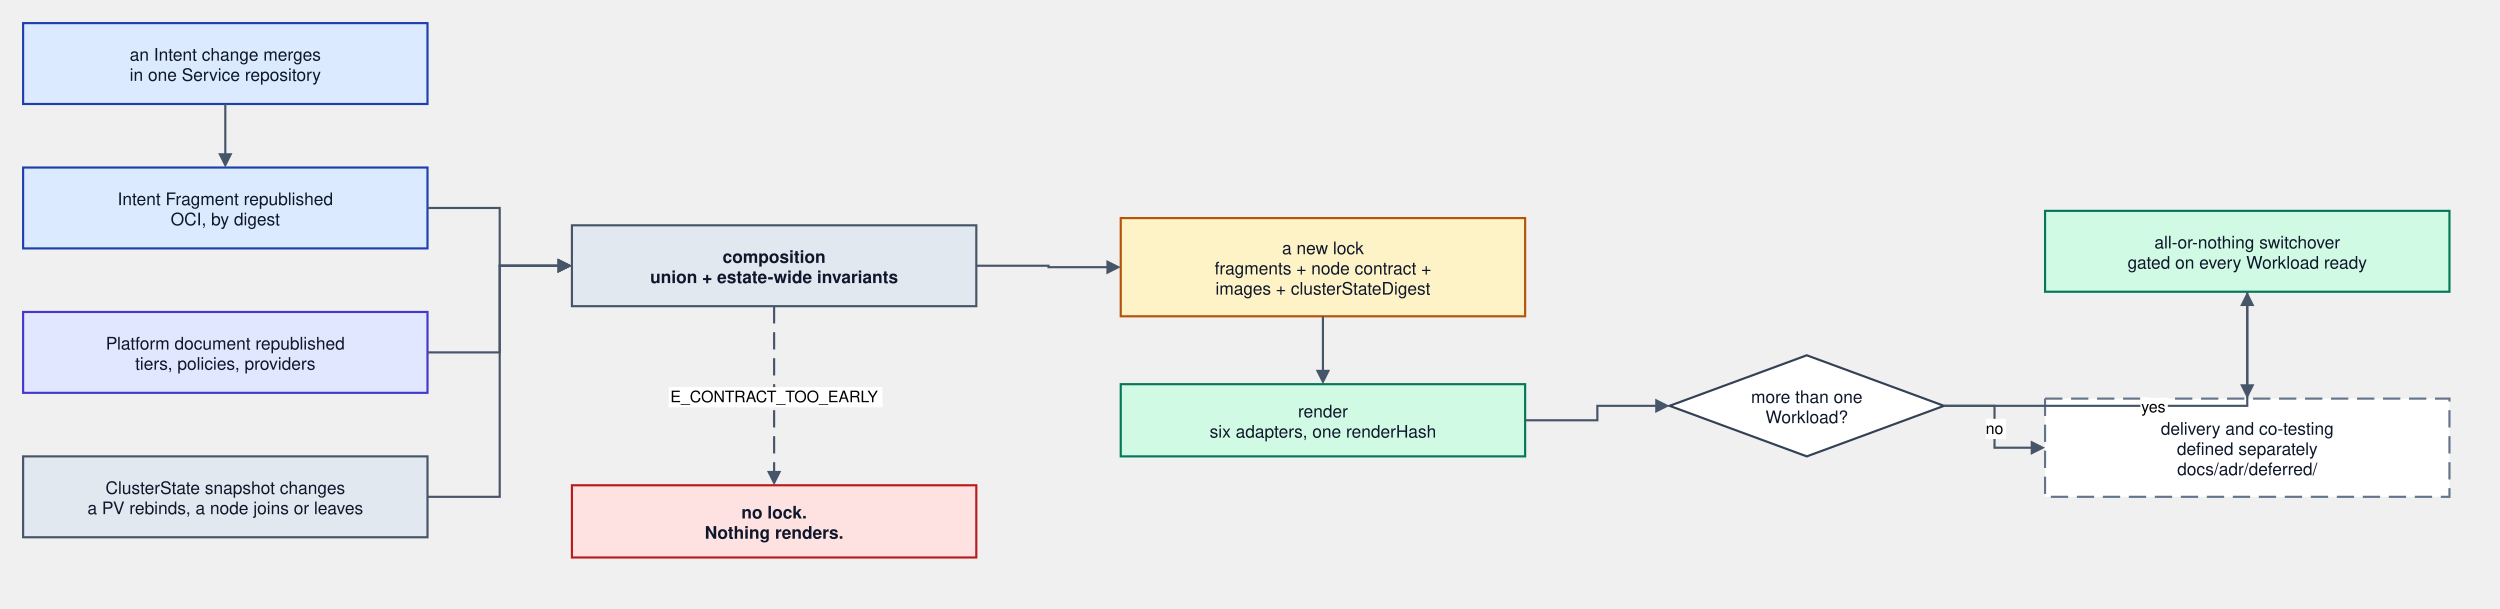
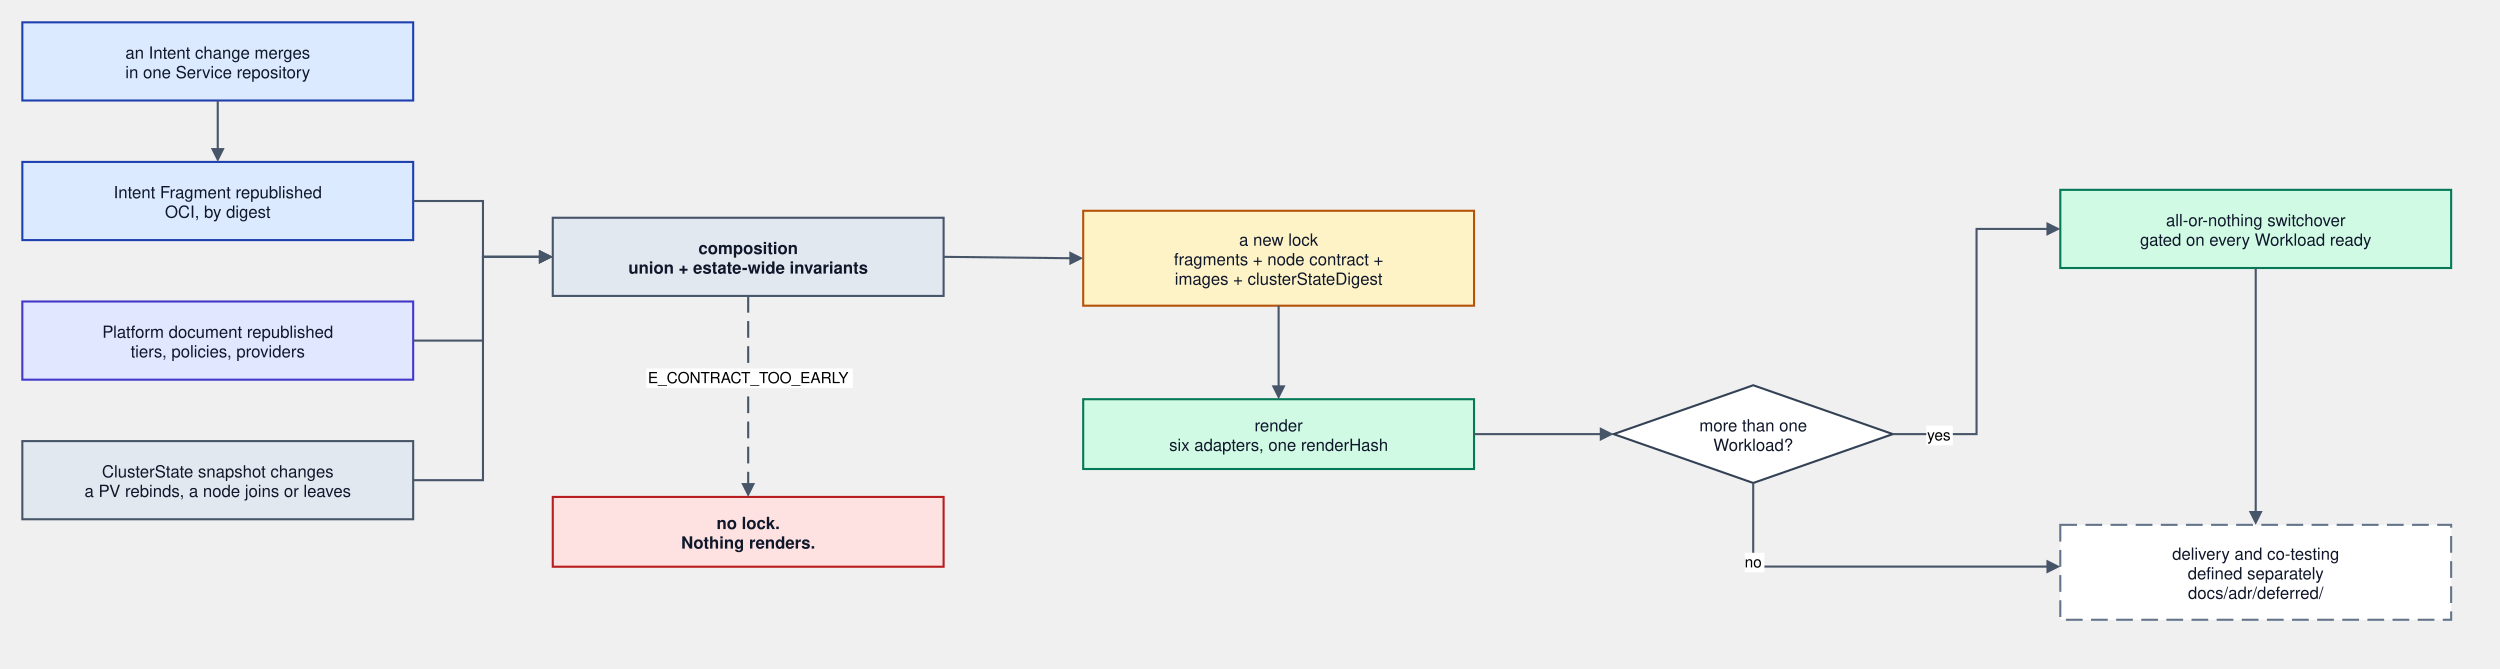
- <svg xmlns="http://www.w3.org/2000/svg" style="background: transparent; background-color: transparent; color-scheme: light dark;" version="1.1" width="1731px" height="421px" viewBox="0 0 1731 421" content="&lt;mxfile host=&quot;Electron&quot; agent=&quot;Mozilla/5.0 (Macintosh; Intel Mac OS X 10_15_7) AppleWebKit/537.36 (KHTML, like Gecko) draw.io/29.0.3 Chrome/140.0.734.249 Electron/38.7.0 Safari/537.36&quot; version=&quot;29.0.3&quot;&gt;&#10;  &lt;diagram name=&quot;The change, end to end&quot; id=&quot;0&quot;&gt;&#10;    &lt;mxGraphModel dx=&quot;-904&quot; dy=&quot;-164&quot; grid=&quot;0&quot; gridSize=&quot;10&quot; guides=&quot;1&quot; tooltips=&quot;1&quot; connect=&quot;1&quot; arrows=&quot;1&quot; fold=&quot;0&quot; page=&quot;0&quot; pageScale=&quot;1&quot; pageWidth=&quot;1600&quot; pageHeight=&quot;1200&quot; math=&quot;0&quot; shadow=&quot;0&quot; adaptiveColors=&quot;auto&quot;&gt;&#10;      &lt;root&gt;&#10;        &lt;mxCell id=&quot;0&quot; /&gt;&#10;        &lt;mxCell id=&quot;1&quot; parent=&quot;0&quot; /&gt;&#10;        &lt;mxCell id=&quot;n1&quot; value=&quot;an Intent change merges&amp;#xa;in one Service repository&quot; style=&quot;rounded=0;whiteSpace=nowrap;html=0;align=center;verticalAlign=middle;fillColor=#dbeafe;strokeColor=#1e40af;strokeWidth=1.5;fontFamily=Helvetica;fontSize=12;fontColor=#0f172a;&quot; parent=&quot;1&quot; vertex=&quot;1&quot;&gt;&#10;          &lt;mxGeometry x=&quot;40&quot; y=&quot;60&quot; width=&quot;280&quot; height=&quot;56&quot; as=&quot;geometry&quot; /&gt;&#10;        &lt;/mxCell&gt;&#10;        &lt;mxCell id=&quot;n2&quot; value=&quot;Intent Fragment republished&amp;#xa;OCI, by digest&quot; style=&quot;rounded=0;whiteSpace=nowrap;html=0;align=center;verticalAlign=middle;fillColor=#dbeafe;strokeColor=#1e40af;strokeWidth=1.5;fontFamily=Helvetica;fontSize=12;fontColor=#0f172a;&quot; parent=&quot;1&quot; vertex=&quot;1&quot;&gt;&#10;          &lt;mxGeometry x=&quot;40&quot; y=&quot;160&quot; width=&quot;280&quot; height=&quot;56&quot; as=&quot;geometry&quot; /&gt;&#10;        &lt;/mxCell&gt;&#10;        &lt;mxCell id=&quot;n3&quot; value=&quot;Platform document republished&amp;#xa;tiers, policies, providers&quot; style=&quot;rounded=0;whiteSpace=nowrap;html=0;align=center;verticalAlign=middle;fillColor=#e0e7ff;strokeColor=#4338ca;strokeWidth=1.5;fontFamily=Helvetica;fontSize=12;fontColor=#0f172a;&quot; parent=&quot;1&quot; vertex=&quot;1&quot;&gt;&#10;          &lt;mxGeometry x=&quot;40&quot; y=&quot;260&quot; width=&quot;280&quot; height=&quot;56&quot; as=&quot;geometry&quot; /&gt;&#10;        &lt;/mxCell&gt;&#10;        &lt;mxCell id=&quot;n4&quot; value=&quot;ClusterState snapshot changes&amp;#xa;a PV rebinds, a node joins or leaves&quot; style=&quot;rounded=0;whiteSpace=nowrap;html=0;align=center;verticalAlign=middle;fillColor=#e2e8f0;strokeColor=#475569;strokeWidth=1.5;fontFamily=Helvetica;fontSize=12;fontColor=#0f172a;&quot; parent=&quot;1&quot; vertex=&quot;1&quot;&gt;&#10;          &lt;mxGeometry x=&quot;40&quot; y=&quot;360&quot; width=&quot;280&quot; height=&quot;56&quot; as=&quot;geometry&quot; /&gt;&#10;        &lt;/mxCell&gt;&#10;        &lt;mxCell id=&quot;n5&quot; value=&quot;composition&amp;#xa;union + estate-wide invariants&quot; style=&quot;rounded=0;whiteSpace=nowrap;html=0;align=center;verticalAlign=middle;fillColor=#e2e8f0;strokeColor=#475569;strokeWidth=1.5;fontFamily=Helvetica;fontSize=12;fontColor=#0f172a;fontStyle=1;&quot; parent=&quot;1&quot; vertex=&quot;1&quot;&gt;&#10;          &lt;mxGeometry x=&quot;420&quot; y=&quot;200&quot; width=&quot;280&quot; height=&quot;56&quot; as=&quot;geometry&quot; /&gt;&#10;        &lt;/mxCell&gt;&#10;        &lt;mxCell id=&quot;n6&quot; value=&quot;no lock.&amp;#xa;Nothing renders.&quot; style=&quot;rounded=0;whiteSpace=nowrap;html=0;align=center;verticalAlign=middle;fillColor=#fee2e2;strokeColor=#b91c1c;strokeWidth=1.5;fontFamily=Helvetica;fontSize=12;fontColor=#0f172a;fontStyle=1;&quot; parent=&quot;1&quot; vertex=&quot;1&quot;&gt;&#10;          &lt;mxGeometry x=&quot;420&quot; y=&quot;380&quot; width=&quot;280&quot; height=&quot;50&quot; as=&quot;geometry&quot; /&gt;&#10;        &lt;/mxCell&gt;&#10;        &lt;mxCell id=&quot;n7&quot; value=&quot;a new lock&amp;#xa;fragments + node contract +&amp;#xa;images + clusterStateDigest&quot; style=&quot;rounded=0;whiteSpace=nowrap;html=0;align=center;verticalAlign=middle;fillColor=#fef3c7;strokeColor=#b45309;strokeWidth=1.5;fontFamily=Helvetica;fontSize=12;fontColor=#0f172a;&quot; parent=&quot;1&quot; vertex=&quot;1&quot;&gt;&#10;          &lt;mxGeometry x=&quot;800&quot; y=&quot;195&quot; width=&quot;280&quot; height=&quot;68&quot; as=&quot;geometry&quot; /&gt;&#10;        &lt;/mxCell&gt;&#10;        &lt;mxCell id=&quot;n8&quot; value=&quot;render&amp;#xa;six adapters, one renderHash&quot; style=&quot;rounded=0;whiteSpace=nowrap;html=0;align=center;verticalAlign=middle;fillColor=#d1fae5;strokeColor=#047857;strokeWidth=1.5;fontFamily=Helvetica;fontSize=12;fontColor=#0f172a;&quot; parent=&quot;1&quot; vertex=&quot;1&quot;&gt;&#10;          &lt;mxGeometry x=&quot;800&quot; y=&quot;310&quot; width=&quot;280&quot; height=&quot;50&quot; as=&quot;geometry&quot; /&gt;&#10;        &lt;/mxCell&gt;&#10;        &lt;mxCell id=&quot;n9&quot; value=&quot;more than one&amp;#xa;Workload?&quot; style=&quot;rhombus;rounded=0;whiteSpace=nowrap;html=0;align=center;verticalAlign=middle;fillColor=#ffffff;strokeColor=#334155;strokeWidth=1.5;fontFamily=Helvetica;fontSize=12;fontColor=#0f172a;&quot; parent=&quot;1&quot; vertex=&quot;1&quot;&gt;&#10;          &lt;mxGeometry x=&quot;1180&quot; y=&quot;290&quot; width=&quot;190&quot; height=&quot;70&quot; as=&quot;geometry&quot; /&gt;&#10;        &lt;/mxCell&gt;&#10;        &lt;mxCell id=&quot;n10&quot; value=&quot;all-or-nothing switchover&amp;#xa;gated on every Workload ready&quot; style=&quot;rounded=0;whiteSpace=nowrap;html=0;align=center;verticalAlign=middle;fillColor=#d1fae5;strokeColor=#047857;strokeWidth=1.5;fontFamily=Helvetica;fontSize=12;fontColor=#0f172a;&quot; parent=&quot;1&quot; vertex=&quot;1&quot;&gt;&#10;          &lt;mxGeometry x=&quot;1440&quot; y=&quot;190&quot; width=&quot;280&quot; height=&quot;56&quot; as=&quot;geometry&quot; /&gt;&#10;        &lt;/mxCell&gt;&#10;        &lt;mxCell id=&quot;n11&quot; value=&quot;delivery and co-testing&amp;#xa;defined separately&amp;#xa;docs/adr/deferred/&quot; style=&quot;rounded=0;whiteSpace=nowrap;html=0;align=center;verticalAlign=middle;fillColor=#ffffff;strokeColor=#64748b;strokeWidth=1.5;fontFamily=Helvetica;fontSize=12;fontColor=#0f172a;dashed=1;dashPattern=8 4;&quot; parent=&quot;1&quot; vertex=&quot;1&quot;&gt;&#10;          &lt;mxGeometry x=&quot;1440&quot; y=&quot;320&quot; width=&quot;280&quot; height=&quot;68&quot; as=&quot;geometry&quot; /&gt;&#10;        &lt;/mxCell&gt;&#10;        &lt;mxCell id=&quot;e12&quot; value=&quot;&quot; style=&quot;edgeStyle=orthogonalEdgeStyle;rounded=0;html=0;jettySize=auto;orthogonalLoop=1;endArrow=block;endFill=1;strokeColor=#475569;strokeWidth=1.5;fontSize=11;fontFamily=Helvetica;labelBackgroundColor=#ffffff;&quot; parent=&quot;1&quot; source=&quot;n1&quot; target=&quot;n2&quot; edge=&quot;1&quot;&gt;&#10;          &lt;mxGeometry relative=&quot;1&quot; as=&quot;geometry&quot; /&gt;&#10;        &lt;/mxCell&gt;&#10;        &lt;mxCell id=&quot;e13&quot; value=&quot;&quot; style=&quot;edgeStyle=orthogonalEdgeStyle;rounded=0;html=0;jettySize=auto;orthogonalLoop=1;endArrow=block;endFill=1;strokeColor=#475569;strokeWidth=1.5;fontSize=11;fontFamily=Helvetica;labelBackgroundColor=#ffffff;entryX=0;entryY=0.5;entryDx=0;entryDy=0;&quot; parent=&quot;1&quot; source=&quot;n2&quot; target=&quot;n5&quot; edge=&quot;1&quot;&gt;&#10;          &lt;mxGeometry relative=&quot;1&quot; as=&quot;geometry&quot; /&gt;&#10;        &lt;/mxCell&gt;&#10;        &lt;mxCell id=&quot;e14&quot; value=&quot;&quot; style=&quot;edgeStyle=orthogonalEdgeStyle;rounded=0;html=0;jettySize=auto;orthogonalLoop=1;endArrow=block;endFill=1;strokeColor=#475569;strokeWidth=1.5;fontSize=11;fontFamily=Helvetica;labelBackgroundColor=#ffffff;entryX=0;entryY=0.5;entryDx=0;entryDy=0;&quot; parent=&quot;1&quot; source=&quot;n3&quot; target=&quot;n5&quot; edge=&quot;1&quot;&gt;&#10;          &lt;mxGeometry relative=&quot;1&quot; as=&quot;geometry&quot; /&gt;&#10;        &lt;/mxCell&gt;&#10;        &lt;mxCell id=&quot;e15&quot; value=&quot;&quot; style=&quot;edgeStyle=orthogonalEdgeStyle;rounded=0;html=0;jettySize=auto;orthogonalLoop=1;endArrow=block;endFill=1;strokeColor=#475569;strokeWidth=1.5;fontSize=11;fontFamily=Helvetica;labelBackgroundColor=#ffffff;entryX=0;entryY=0.5;entryDx=0;entryDy=0;&quot; parent=&quot;1&quot; source=&quot;n4&quot; target=&quot;n5&quot; edge=&quot;1&quot;&gt;&#10;          &lt;mxGeometry relative=&quot;1&quot; as=&quot;geometry&quot; /&gt;&#10;        &lt;/mxCell&gt;&#10;        &lt;mxCell id=&quot;e16&quot; value=&quot;&quot; style=&quot;edgeStyle=orthogonalEdgeStyle;rounded=0;html=0;jettySize=auto;orthogonalLoop=1;endArrow=block;endFill=1;strokeColor=#475569;strokeWidth=1.5;fontSize=11;fontFamily=Helvetica;labelBackgroundColor=#ffffff;&quot; parent=&quot;1&quot; source=&quot;n5&quot; target=&quot;n7&quot; edge=&quot;1&quot;&gt;&#10;          &lt;mxGeometry relative=&quot;1&quot; as=&quot;geometry&quot; /&gt;&#10;        &lt;/mxCell&gt;&#10;        &lt;mxCell id=&quot;e17&quot; value=&quot;&quot; style=&quot;edgeStyle=orthogonalEdgeStyle;rounded=0;html=0;jettySize=auto;orthogonalLoop=1;endArrow=block;endFill=1;strokeColor=#475569;strokeWidth=1.5;fontSize=11;fontFamily=Helvetica;labelBackgroundColor=#ffffff;&quot; parent=&quot;1&quot; source=&quot;n7&quot; target=&quot;n8&quot; edge=&quot;1&quot;&gt;&#10;          &lt;mxGeometry relative=&quot;1&quot; as=&quot;geometry&quot; /&gt;&#10;        &lt;/mxCell&gt;&#10;        &lt;mxCell id=&quot;e18&quot; value=&quot;&quot; style=&quot;edgeStyle=orthogonalEdgeStyle;rounded=0;html=0;jettySize=auto;orthogonalLoop=1;endArrow=block;endFill=1;strokeColor=#475569;strokeWidth=1.5;fontSize=11;fontFamily=Helvetica;labelBackgroundColor=#ffffff;&quot; parent=&quot;1&quot; source=&quot;n8&quot; target=&quot;n9&quot; edge=&quot;1&quot;&gt;&#10;          &lt;mxGeometry relative=&quot;1&quot; as=&quot;geometry&quot; /&gt;&#10;        &lt;/mxCell&gt;&#10;        &lt;mxCell id=&quot;e19&quot; value=&quot;yes&quot; style=&quot;edgeStyle=orthogonalEdgeStyle;rounded=0;html=0;jettySize=auto;orthogonalLoop=1;endArrow=block;endFill=1;strokeColor=#475569;strokeWidth=1.5;fontSize=11;fontFamily=Helvetica;labelBackgroundColor=#ffffff;&quot; parent=&quot;1&quot; source=&quot;n9&quot; target=&quot;n10&quot; edge=&quot;1&quot;&gt;&#10;          &lt;mxGeometry relative=&quot;1&quot; as=&quot;geometry&quot; /&gt;&#10;        &lt;/mxCell&gt;&#10;        &lt;mxCell id=&quot;e20&quot; value=&quot;no&quot; style=&quot;edgeStyle=orthogonalEdgeStyle;rounded=0;html=0;jettySize=auto;orthogonalLoop=1;endArrow=block;endFill=1;strokeColor=#475569;strokeWidth=1.5;fontSize=11;fontFamily=Helvetica;labelBackgroundColor=#ffffff;&quot; parent=&quot;1&quot; source=&quot;n9&quot; target=&quot;n11&quot; edge=&quot;1&quot;&gt;&#10;          &lt;mxGeometry relative=&quot;1&quot; as=&quot;geometry&quot; /&gt;&#10;        &lt;/mxCell&gt;&#10;        &lt;mxCell id=&quot;e21&quot; value=&quot;&quot; style=&quot;edgeStyle=orthogonalEdgeStyle;rounded=0;html=0;jettySize=auto;orthogonalLoop=1;endArrow=block;endFill=1;strokeColor=#475569;strokeWidth=1.5;fontSize=11;fontFamily=Helvetica;labelBackgroundColor=#ffffff;&quot; parent=&quot;1&quot; source=&quot;n10&quot; target=&quot;n11&quot; edge=&quot;1&quot;&gt;&#10;          &lt;mxGeometry relative=&quot;1&quot; as=&quot;geometry&quot; /&gt;&#10;        &lt;/mxCell&gt;&#10;        &lt;mxCell id=&quot;e22&quot; value=&quot;E_CONTRACT_TOO_EARLY&quot; style=&quot;edgeStyle=orthogonalEdgeStyle;rounded=0;html=0;jettySize=auto;orthogonalLoop=1;endArrow=block;endFill=1;strokeColor=#475569;strokeWidth=1.5;fontSize=11;fontFamily=Helvetica;labelBackgroundColor=#ffffff;dashed=1;dashPattern=8 4;exitX=0.5;exitY=1;exitDx=0;exitDy=0;entryX=0.5;entryY=0;entryDx=0;entryDy=0;&quot; parent=&quot;1&quot; source=&quot;n5&quot; target=&quot;n6&quot; edge=&quot;1&quot;&gt;&#10;          &lt;mxGeometry relative=&quot;1&quot; as=&quot;geometry&quot; /&gt;&#10;        &lt;/mxCell&gt;&#10;      &lt;/root&gt;&#10;    &lt;/mxGraphModel&gt;&#10;  &lt;/diagram&gt;&#10;&lt;/mxfile&gt;&#10;">
+ <svg xmlns="http://www.w3.org/2000/svg" style="background: transparent; background-color: transparent; color-scheme: light dark;" version="1.1" width="1791px" height="479px" viewBox="0 0 1791 479" content="&lt;mxfile host=&quot;Electron&quot; agent=&quot;Mozilla/5.0 (Macintosh; Intel Mac OS X 10_15_7) AppleWebKit/537.36 (KHTML, like Gecko) draw.io/29.0.3 Chrome/140.0.734.249 Electron/38.7.0 Safari/537.36&quot; version=&quot;29.0.3&quot;&gt;&#10;  &lt;diagram name=&quot;The change, end to end&quot; id=&quot;0&quot;&gt;&#10;    &lt;mxGraphModel dx=&quot;-934&quot; dy=&quot;-179&quot; grid=&quot;0&quot; gridSize=&quot;10&quot; guides=&quot;1&quot; tooltips=&quot;1&quot; connect=&quot;1&quot; arrows=&quot;1&quot; fold=&quot;0&quot; page=&quot;0&quot; pageScale=&quot;1&quot; pageWidth=&quot;1600&quot; pageHeight=&quot;1200&quot; math=&quot;0&quot; shadow=&quot;0&quot; adaptiveColors=&quot;auto&quot;&gt;&#10;      &lt;root&gt;&#10;        &lt;mxCell id=&quot;0&quot; /&gt;&#10;        &lt;mxCell id=&quot;1&quot; parent=&quot;0&quot; /&gt;&#10;        &lt;mxCell id=&quot;n1&quot; value=&quot;an Intent change merges&amp;#xa;in one Service repository&quot; style=&quot;rounded=0;whiteSpace=nowrap;html=0;align=center;verticalAlign=middle;fillColor=#dbeafe;strokeColor=#1e40af;strokeWidth=1.5;fontFamily=Helvetica;fontSize=12;fontColor=#0f172a;&quot; parent=&quot;1&quot; vertex=&quot;1&quot;&gt;&#10;          &lt;mxGeometry x=&quot;40&quot; y=&quot;60&quot; width=&quot;280&quot; height=&quot;56&quot; as=&quot;geometry&quot; /&gt;&#10;        &lt;/mxCell&gt;&#10;        &lt;mxCell id=&quot;n2&quot; value=&quot;Intent Fragment republished&amp;#xa;OCI, by digest&quot; style=&quot;rounded=0;whiteSpace=nowrap;html=0;align=center;verticalAlign=middle;fillColor=#dbeafe;strokeColor=#1e40af;strokeWidth=1.5;fontFamily=Helvetica;fontSize=12;fontColor=#0f172a;&quot; parent=&quot;1&quot; vertex=&quot;1&quot;&gt;&#10;          &lt;mxGeometry x=&quot;40&quot; y=&quot;160&quot; width=&quot;280&quot; height=&quot;56&quot; as=&quot;geometry&quot; /&gt;&#10;        &lt;/mxCell&gt;&#10;        &lt;mxCell id=&quot;n3&quot; value=&quot;Platform document republished&amp;#xa;tiers, policies, providers&quot; style=&quot;rounded=0;whiteSpace=nowrap;html=0;align=center;verticalAlign=middle;fillColor=#e0e7ff;strokeColor=#4338ca;strokeWidth=1.5;fontFamily=Helvetica;fontSize=12;fontColor=#0f172a;&quot; parent=&quot;1&quot; vertex=&quot;1&quot;&gt;&#10;          &lt;mxGeometry x=&quot;40&quot; y=&quot;260&quot; width=&quot;280&quot; height=&quot;56&quot; as=&quot;geometry&quot; /&gt;&#10;        &lt;/mxCell&gt;&#10;        &lt;mxCell id=&quot;n4&quot; value=&quot;ClusterState snapshot changes&amp;#xa;a PV rebinds, a node joins or leaves&quot; style=&quot;rounded=0;whiteSpace=nowrap;html=0;align=center;verticalAlign=middle;fillColor=#e2e8f0;strokeColor=#475569;strokeWidth=1.5;fontFamily=Helvetica;fontSize=12;fontColor=#0f172a;&quot; parent=&quot;1&quot; vertex=&quot;1&quot;&gt;&#10;          &lt;mxGeometry x=&quot;40&quot; y=&quot;360&quot; width=&quot;280&quot; height=&quot;56&quot; as=&quot;geometry&quot; /&gt;&#10;        &lt;/mxCell&gt;&#10;        &lt;mxCell id=&quot;n5&quot; value=&quot;composition&amp;#xa;union + estate-wide invariants&quot; style=&quot;rounded=0;whiteSpace=nowrap;html=0;align=center;verticalAlign=middle;fillColor=#e2e8f0;strokeColor=#475569;strokeWidth=1.5;fontFamily=Helvetica;fontSize=12;fontColor=#0f172a;fontStyle=1;&quot; parent=&quot;1&quot; vertex=&quot;1&quot;&gt;&#10;          &lt;mxGeometry x=&quot;420&quot; y=&quot;200&quot; width=&quot;280&quot; height=&quot;56&quot; as=&quot;geometry&quot; /&gt;&#10;        &lt;/mxCell&gt;&#10;        &lt;mxCell id=&quot;n6&quot; value=&quot;no lock.&amp;#xa;Nothing renders.&quot; style=&quot;rounded=0;whiteSpace=nowrap;html=0;align=center;verticalAlign=middle;fillColor=#fee2e2;strokeColor=#b91c1c;strokeWidth=1.5;fontFamily=Helvetica;fontSize=12;fontColor=#0f172a;fontStyle=1;&quot; parent=&quot;1&quot; vertex=&quot;1&quot;&gt;&#10;          &lt;mxGeometry x=&quot;420&quot; y=&quot;400&quot; width=&quot;280&quot; height=&quot;50&quot; as=&quot;geometry&quot; /&gt;&#10;        &lt;/mxCell&gt;&#10;        &lt;mxCell id=&quot;n7&quot; value=&quot;a new lock&amp;#xa;fragments + node contract +&amp;#xa;images + clusterStateDigest&quot; style=&quot;rounded=0;whiteSpace=nowrap;html=0;align=center;verticalAlign=middle;fillColor=#fef3c7;strokeColor=#b45309;strokeWidth=1.5;fontFamily=Helvetica;fontSize=12;fontColor=#0f172a;&quot; parent=&quot;1&quot; vertex=&quot;1&quot;&gt;&#10;          &lt;mxGeometry x=&quot;800&quot; y=&quot;195&quot; width=&quot;280&quot; height=&quot;68&quot; as=&quot;geometry&quot; /&gt;&#10;        &lt;/mxCell&gt;&#10;        &lt;mxCell id=&quot;n8&quot; value=&quot;render&amp;#xa;six adapters, one renderHash&quot; style=&quot;rounded=0;whiteSpace=nowrap;html=0;align=center;verticalAlign=middle;fillColor=#d1fae5;strokeColor=#047857;strokeWidth=1.5;fontFamily=Helvetica;fontSize=12;fontColor=#0f172a;&quot; parent=&quot;1&quot; vertex=&quot;1&quot;&gt;&#10;          &lt;mxGeometry x=&quot;800&quot; y=&quot;330&quot; width=&quot;280&quot; height=&quot;50&quot; as=&quot;geometry&quot; /&gt;&#10;        &lt;/mxCell&gt;&#10;        &lt;mxCell id=&quot;n9&quot; value=&quot;more than one&amp;#xa;Workload?&quot; style=&quot;rhombus;rounded=0;whiteSpace=nowrap;html=0;align=center;verticalAlign=middle;fillColor=#ffffff;strokeColor=#334155;strokeWidth=1.5;fontFamily=Helvetica;fontSize=12;fontColor=#0f172a;&quot; parent=&quot;1&quot; vertex=&quot;1&quot;&gt;&#10;          &lt;mxGeometry x=&quot;1180&quot; y=&quot;320&quot; width=&quot;200&quot; height=&quot;70&quot; as=&quot;geometry&quot; /&gt;&#10;        &lt;/mxCell&gt;&#10;        &lt;mxCell id=&quot;n10&quot; value=&quot;all-or-nothing switchover&amp;#xa;gated on every Workload ready&quot; style=&quot;rounded=0;whiteSpace=nowrap;html=0;align=center;verticalAlign=middle;fillColor=#d1fae5;strokeColor=#047857;strokeWidth=1.5;fontFamily=Helvetica;fontSize=12;fontColor=#0f172a;&quot; parent=&quot;1&quot; vertex=&quot;1&quot;&gt;&#10;          &lt;mxGeometry x=&quot;1500&quot; y=&quot;180&quot; width=&quot;280&quot; height=&quot;56&quot; as=&quot;geometry&quot; /&gt;&#10;        &lt;/mxCell&gt;&#10;        &lt;mxCell id=&quot;n11&quot; value=&quot;delivery and co-testing&amp;#xa;defined separately&amp;#xa;docs/adr/deferred/&quot; style=&quot;rounded=0;whiteSpace=nowrap;html=0;align=center;verticalAlign=middle;fillColor=#ffffff;strokeColor=#64748b;strokeWidth=1.5;fontFamily=Helvetica;fontSize=12;fontColor=#0f172a;dashed=1;dashPattern=8 4;&quot; parent=&quot;1&quot; vertex=&quot;1&quot;&gt;&#10;          &lt;mxGeometry x=&quot;1500&quot; y=&quot;420&quot; width=&quot;280&quot; height=&quot;68&quot; as=&quot;geometry&quot; /&gt;&#10;        &lt;/mxCell&gt;&#10;        &lt;mxCell id=&quot;e12&quot; value=&quot;&quot; style=&quot;edgeStyle=orthogonalEdgeStyle;rounded=0;html=0;jettySize=auto;orthogonalLoop=1;jumpStyle=arc;jumpSize=8;endArrow=block;endFill=1;strokeColor=#475569;strokeWidth=1.5;fontSize=11;fontFamily=Helvetica;labelBackgroundColor=#ffffff;exitX=0.5;exitY=1;exitDx=0;exitDy=0;entryX=0.5;entryY=0;entryDx=0;entryDy=0;&quot; parent=&quot;1&quot; source=&quot;n1&quot; target=&quot;n2&quot; edge=&quot;1&quot;&gt;&#10;          &lt;mxGeometry relative=&quot;1&quot; as=&quot;geometry&quot; /&gt;&#10;        &lt;/mxCell&gt;&#10;        &lt;mxCell id=&quot;e13&quot; value=&quot;&quot; style=&quot;edgeStyle=orthogonalEdgeStyle;rounded=0;html=0;jettySize=auto;orthogonalLoop=1;jumpStyle=arc;jumpSize=8;endArrow=block;endFill=1;strokeColor=#475569;strokeWidth=1.5;fontSize=11;fontFamily=Helvetica;labelBackgroundColor=#ffffff;exitX=1;exitY=0.5;exitDx=0;exitDy=0;entryX=0;entryY=0.5;entryDx=0;entryDy=0;&quot; parent=&quot;1&quot; source=&quot;n2&quot; target=&quot;n5&quot; edge=&quot;1&quot;&gt;&#10;          &lt;mxGeometry relative=&quot;1&quot; as=&quot;geometry&quot;&gt;&#10;            &lt;Array as=&quot;points&quot;&gt;&#10;              &lt;mxPoint x=&quot;370&quot; y=&quot;188&quot; /&gt;&#10;              &lt;mxPoint x=&quot;370&quot; y=&quot;228&quot; /&gt;&#10;            &lt;/Array&gt;&#10;          &lt;/mxGeometry&gt;&#10;        &lt;/mxCell&gt;&#10;        &lt;mxCell id=&quot;e14&quot; value=&quot;&quot; style=&quot;edgeStyle=orthogonalEdgeStyle;rounded=0;html=0;jettySize=auto;orthogonalLoop=1;jumpStyle=arc;jumpSize=8;endArrow=block;endFill=1;strokeColor=#475569;strokeWidth=1.5;fontSize=11;fontFamily=Helvetica;labelBackgroundColor=#ffffff;exitX=1;exitY=0.5;exitDx=0;exitDy=0;entryX=0;entryY=0.5;entryDx=0;entryDy=0;&quot; parent=&quot;1&quot; source=&quot;n3&quot; target=&quot;n5&quot; edge=&quot;1&quot;&gt;&#10;          &lt;mxGeometry relative=&quot;1&quot; as=&quot;geometry&quot;&gt;&#10;            &lt;Array as=&quot;points&quot;&gt;&#10;              &lt;mxPoint x=&quot;370&quot; y=&quot;288&quot; /&gt;&#10;              &lt;mxPoint x=&quot;370&quot; y=&quot;228&quot; /&gt;&#10;            &lt;/Array&gt;&#10;          &lt;/mxGeometry&gt;&#10;        &lt;/mxCell&gt;&#10;        &lt;mxCell id=&quot;e15&quot; value=&quot;&quot; style=&quot;edgeStyle=orthogonalEdgeStyle;rounded=0;html=0;jettySize=auto;orthogonalLoop=1;jumpStyle=arc;jumpSize=8;endArrow=block;endFill=1;strokeColor=#475569;strokeWidth=1.5;fontSize=11;fontFamily=Helvetica;labelBackgroundColor=#ffffff;exitX=1;exitY=0.5;exitDx=0;exitDy=0;entryX=0;entryY=0.5;entryDx=0;entryDy=0;&quot; parent=&quot;1&quot; source=&quot;n4&quot; target=&quot;n5&quot; edge=&quot;1&quot;&gt;&#10;          &lt;mxGeometry relative=&quot;1&quot; as=&quot;geometry&quot;&gt;&#10;            &lt;Array as=&quot;points&quot;&gt;&#10;              &lt;mxPoint x=&quot;370&quot; y=&quot;388&quot; /&gt;&#10;              &lt;mxPoint x=&quot;370&quot; y=&quot;228&quot; /&gt;&#10;            &lt;/Array&gt;&#10;          &lt;/mxGeometry&gt;&#10;        &lt;/mxCell&gt;&#10;        &lt;mxCell id=&quot;e16&quot; value=&quot;&quot; style=&quot;edgeStyle=orthogonalEdgeStyle;rounded=0;html=0;jettySize=auto;orthogonalLoop=1;jumpStyle=arc;jumpSize=8;endArrow=block;endFill=1;strokeColor=#475569;strokeWidth=1.5;fontSize=11;fontFamily=Helvetica;labelBackgroundColor=#ffffff;exitX=1;exitY=0.5;exitDx=0;exitDy=0;entryX=0;entryY=0.5;entryDx=0;entryDy=0;&quot; parent=&quot;1&quot; source=&quot;n5&quot; target=&quot;n7&quot; edge=&quot;1&quot;&gt;&#10;          &lt;mxGeometry relative=&quot;1&quot; as=&quot;geometry&quot; /&gt;&#10;        &lt;/mxCell&gt;&#10;        &lt;mxCell id=&quot;e17&quot; value=&quot;&quot; style=&quot;edgeStyle=orthogonalEdgeStyle;rounded=0;html=0;jettySize=auto;orthogonalLoop=1;jumpStyle=arc;jumpSize=8;endArrow=block;endFill=1;strokeColor=#475569;strokeWidth=1.5;fontSize=11;fontFamily=Helvetica;labelBackgroundColor=#ffffff;exitX=0.5;exitY=1;exitDx=0;exitDy=0;entryX=0.5;entryY=0;entryDx=0;entryDy=0;&quot; parent=&quot;1&quot; source=&quot;n7&quot; target=&quot;n8&quot; edge=&quot;1&quot;&gt;&#10;          &lt;mxGeometry relative=&quot;1&quot; as=&quot;geometry&quot; /&gt;&#10;        &lt;/mxCell&gt;&#10;        &lt;mxCell id=&quot;e18&quot; value=&quot;&quot; style=&quot;edgeStyle=orthogonalEdgeStyle;rounded=0;html=0;jettySize=auto;orthogonalLoop=1;jumpStyle=arc;jumpSize=8;endArrow=block;endFill=1;strokeColor=#475569;strokeWidth=1.5;fontSize=11;fontFamily=Helvetica;labelBackgroundColor=#ffffff;exitX=1;exitY=0.5;exitDx=0;exitDy=0;entryX=0;entryY=0.5;entryDx=0;entryDy=0;&quot; parent=&quot;1&quot; source=&quot;n8&quot; target=&quot;n9&quot; edge=&quot;1&quot;&gt;&#10;          &lt;mxGeometry relative=&quot;1&quot; as=&quot;geometry&quot; /&gt;&#10;        &lt;/mxCell&gt;&#10;        &lt;mxCell id=&quot;e19&quot; value=&quot;yes&quot; style=&quot;edgeStyle=orthogonalEdgeStyle;rounded=0;html=0;jettySize=auto;orthogonalLoop=1;jumpStyle=arc;jumpSize=8;endArrow=block;endFill=1;strokeColor=#475569;strokeWidth=1.5;fontSize=11;fontFamily=Helvetica;labelBackgroundColor=#ffffff;exitX=1;exitY=0.5;exitDx=0;exitDy=0;entryX=0;entryY=0.5;entryDx=0;entryDy=0;&quot; parent=&quot;1&quot; source=&quot;n9&quot; target=&quot;n10&quot; edge=&quot;1&quot;&gt;&#10;          &lt;mxGeometry x=&quot;-0.75&quot; relative=&quot;1&quot; as=&quot;geometry&quot;&gt;&#10;            &lt;Array as=&quot;points&quot;&gt;&#10;              &lt;mxPoint x=&quot;1440&quot; y=&quot;355&quot; /&gt;&#10;              &lt;mxPoint x=&quot;1440&quot; y=&quot;208&quot; /&gt;&#10;            &lt;/Array&gt;&#10;          &lt;/mxGeometry&gt;&#10;        &lt;/mxCell&gt;&#10;        &lt;mxCell id=&quot;e20&quot; value=&quot;no&quot; style=&quot;edgeStyle=orthogonalEdgeStyle;rounded=0;html=0;jettySize=auto;orthogonalLoop=1;jumpStyle=arc;jumpSize=8;endArrow=block;endFill=1;strokeColor=#475569;strokeWidth=1.5;fontSize=11;fontFamily=Helvetica;labelBackgroundColor=#ffffff;exitX=0.5;exitY=1;exitDx=0;exitDy=0;entryX=0;entryY=0.44;entryDx=0;entryDy=0;&quot; parent=&quot;1&quot; source=&quot;n9&quot; target=&quot;n11&quot; edge=&quot;1&quot;&gt;&#10;          &lt;mxGeometry x=&quot;-0.6&quot; relative=&quot;1&quot; as=&quot;geometry&quot;&gt;&#10;            &lt;Array as=&quot;points&quot;&gt;&#10;              &lt;mxPoint x=&quot;1280&quot; y=&quot;450&quot; /&gt;&#10;            &lt;/Array&gt;&#10;          &lt;/mxGeometry&gt;&#10;        &lt;/mxCell&gt;&#10;        &lt;mxCell id=&quot;e21&quot; value=&quot;&quot; style=&quot;edgeStyle=orthogonalEdgeStyle;rounded=0;html=0;jettySize=auto;orthogonalLoop=1;jumpStyle=arc;jumpSize=8;endArrow=block;endFill=1;strokeColor=#475569;strokeWidth=1.5;fontSize=11;fontFamily=Helvetica;labelBackgroundColor=#ffffff;exitX=0.5;exitY=1;exitDx=0;exitDy=0;entryX=0.5;entryY=0;entryDx=0;entryDy=0;&quot; parent=&quot;1&quot; source=&quot;n10&quot; target=&quot;n11&quot; edge=&quot;1&quot;&gt;&#10;          &lt;mxGeometry relative=&quot;1&quot; as=&quot;geometry&quot; /&gt;&#10;        &lt;/mxCell&gt;&#10;        &lt;mxCell id=&quot;e22&quot; value=&quot;E_CONTRACT_TOO_EARLY&quot; style=&quot;edgeStyle=orthogonalEdgeStyle;rounded=0;html=0;jettySize=auto;orthogonalLoop=1;jumpStyle=arc;jumpSize=8;endArrow=block;endFill=1;strokeColor=#475569;strokeWidth=1.5;fontSize=11;fontFamily=Helvetica;labelBackgroundColor=#ffffff;dashed=1;dashPattern=8 4;exitX=0.5;exitY=1;exitDx=0;exitDy=0;entryX=0.5;entryY=0;entryDx=0;entryDy=0;&quot; parent=&quot;1&quot; source=&quot;n5&quot; target=&quot;n6&quot; edge=&quot;1&quot;&gt;&#10;          &lt;mxGeometry x=&quot;-0.2&quot; relative=&quot;1&quot; as=&quot;geometry&quot; /&gt;&#10;        &lt;/mxCell&gt;&#10;      &lt;/root&gt;&#10;    &lt;/mxGraphModel&gt;&#10;  &lt;/diagram&gt;&#10;&lt;/mxfile&gt;&#10;">
  <defs />
  <g>
    <g data-cell-id="0">
      <g data-cell-id="1">
        <g data-cell-id="n1">
          <g>
            <rect x="16" y="16" width="280" height="56" fill="#dbeafe" stroke="#1e40af" stroke-width="1.5" pointer-events="all" style="fill: light-dark(rgb(219, 234, 254), rgb(26, 39, 56)); stroke: light-dark(rgb(30, 64, 175), rgb(152, 181, 255));" />
          </g>
          <g>
            <g fill="#0f172a" font-family="Helvetica" text-anchor="middle" font-size="12px" style="fill: light-dark(rgb(15, 23, 42), rgb(211, 218, 234));">
              <text x="156" y="42">an Intent change merges</text>
              <text x="156" y="56">in one Service repository</text>
            </g>
          </g>
        </g>
        <g data-cell-id="n2">
          <g>
            <rect x="16" y="116" width="280" height="56" fill="#dbeafe" stroke="#1e40af" stroke-width="1.5" pointer-events="all" style="fill: light-dark(rgb(219, 234, 254), rgb(26, 39, 56)); stroke: light-dark(rgb(30, 64, 175), rgb(152, 181, 255));" />
          </g>
          <g>
            <g fill="#0f172a" font-family="Helvetica" text-anchor="middle" font-size="12px" style="fill: light-dark(rgb(15, 23, 42), rgb(211, 218, 234));">
              <text x="156" y="142">Intent Fragment republished</text>
              <text x="156" y="156">OCI, by digest</text>
            </g>
          </g>
        </g>
        <g data-cell-id="n3">
          <g>
            <rect x="16" y="216" width="280" height="56" fill="#e0e7ff" stroke="#4338ca" stroke-width="1.5" pointer-events="all" style="fill: light-dark(rgb(224, 231, 255), rgb(31, 38, 58)); stroke: light-dark(rgb(67, 56, 202), rgb(176, 167, 255));" />
          </g>
          <g>
            <g fill="#0f172a" font-family="Helvetica" text-anchor="middle" font-size="12px" style="fill: light-dark(rgb(15, 23, 42), rgb(211, 218, 234));">
              <text x="156" y="242">Platform document republished</text>
              <text x="156" y="256">tiers, policies, providers</text>
            </g>
          </g>
        </g>
        <g data-cell-id="n4">
          <g>
            <rect x="16" y="316" width="280" height="56" fill="#e2e8f0" stroke="#475569" stroke-width="1.5" pointer-events="all" style="fill: light-dark(rgb(226, 232, 240), rgb(34, 39, 46)); stroke: light-dark(rgb(71, 85, 105), rgb(155, 167, 184));" />
          </g>
          <g>
            <g fill="#0f172a" font-family="Helvetica" text-anchor="middle" font-size="12px" style="fill: light-dark(rgb(15, 23, 42), rgb(211, 218, 234));">
              <text x="156" y="342">ClusterState snapshot changes</text>
              <text x="156" y="356">a PV rebinds, a node joins or leaves</text>
            </g>
          </g>
        </g>
        <g data-cell-id="n5">
          <g>
            <rect x="396" y="156" width="280" height="56" fill="#e2e8f0" stroke="#475569" stroke-width="1.5" pointer-events="all" style="fill: light-dark(rgb(226, 232, 240), rgb(34, 39, 46)); stroke: light-dark(rgb(71, 85, 105), rgb(155, 167, 184));" />
          </g>
          <g>
            <g fill="#0f172a" font-family="Helvetica" font-weight="bold" text-anchor="middle" font-size="12px" style="fill: light-dark(rgb(15, 23, 42), rgb(211, 218, 234));">
              <text x="536" y="182">composition</text>
              <text x="536" y="196">union + estate-wide invariants</text>
            </g>
          </g>
        </g>
        <g data-cell-id="n6">
          <g>
-             <rect x="396" y="336" width="280" height="50" fill="#fee2e2" stroke="#b91c1c" stroke-width="1.5" pointer-events="all" style="fill: light-dark(rgb(254, 226, 226), rgb(57, 33, 33)); stroke: light-dark(rgb(185, 28, 28), rgb(255, 156, 156));" />
+             <rect x="396" y="356" width="280" height="50" fill="#fee2e2" stroke="#b91c1c" stroke-width="1.5" pointer-events="all" style="fill: light-dark(rgb(254, 226, 226), rgb(57, 33, 33)); stroke: light-dark(rgb(185, 28, 28), rgb(255, 156, 156));" />
          </g>
          <g>
            <g fill="#0f172a" font-family="Helvetica" font-weight="bold" text-anchor="middle" font-size="12px" style="fill: light-dark(rgb(15, 23, 42), rgb(211, 218, 234));">
-               <text x="536" y="359">no lock.</text>
-               <text x="536" y="373">Nothing renders.</text>
+               <text x="536" y="379">no lock.</text>
+               <text x="536" y="393">Nothing renders.</text>
            </g>
          </g>
        </g>
        <g data-cell-id="n7">
          <g>
            <rect x="776" y="151" width="280" height="68" fill="#fef3c7" stroke="#b45309" stroke-width="1.5" pointer-events="all" style="fill: light-dark(rgb(254, 243, 199), rgb(39, 30, 0)); stroke: light-dark(rgb(180, 83, 9), rgb(223, 139, 76));" />
          </g>
          <g>
            <g fill="#0f172a" font-family="Helvetica" text-anchor="middle" font-size="12px" style="fill: light-dark(rgb(15, 23, 42), rgb(211, 218, 234));">
              <text x="916" y="176">a new lock</text>
              <text x="916" y="190">fragments + node contract +</text>
              <text x="916" y="204">images + clusterStateDigest</text>
            </g>
          </g>
        </g>
        <g data-cell-id="n8">
          <g>
-             <rect x="776" y="266" width="280" height="50" fill="#d1fae5" stroke="#047857" stroke-width="1.5" pointer-events="all" style="fill: light-dark(rgb(209, 250, 229), rgb(4, 39, 21)); stroke: light-dark(rgb(4, 120, 87), rgb(81, 181, 153));" />
-           </g>
-           <g>
-             <g fill="#0f172a" font-family="Helvetica" text-anchor="middle" font-size="12px" style="fill: light-dark(rgb(15, 23, 42), rgb(211, 218, 234));">
-               <text x="916" y="289">render</text>
-               <text x="916" y="303">six adapters, one renderHash</text>
+             <rect x="776" y="286" width="280" height="50" fill="#d1fae5" stroke="#047857" stroke-width="1.5" pointer-events="all" style="fill: light-dark(rgb(209, 250, 229), rgb(4, 39, 21)); stroke: light-dark(rgb(4, 120, 87), rgb(81, 181, 153));" />
+           </g>
+           <g>
+             <g fill="#0f172a" font-family="Helvetica" text-anchor="middle" font-size="12px" style="fill: light-dark(rgb(15, 23, 42), rgb(211, 218, 234));">
+               <text x="916" y="309">render</text>
+               <text x="916" y="323">six adapters, one renderHash</text>
            </g>
          </g>
        </g>
        <g data-cell-id="n9">
          <g>
-             <path d="M 1251 246 L 1346 281 L 1251 316 L 1156 281 Z" fill="#ffffff" stroke="#334155" stroke-width="1.5" stroke-miterlimit="10" pointer-events="all" style="fill: light-dark(rgb(255, 255, 255), rgb(18, 18, 18)); stroke: light-dark(rgb(51, 65, 85), rgb(172, 184, 201));" />
-           </g>
-           <g>
-             <g fill="#0f172a" font-family="Helvetica" text-anchor="middle" font-size="12px" style="fill: light-dark(rgb(15, 23, 42), rgb(211, 218, 234));">
-               <text x="1251" y="279">more than one</text>
-               <text x="1251" y="293">Workload?</text>
+             <path d="M 1256 276 L 1356 311 L 1256 346 L 1156 311 Z" fill="#ffffff" stroke="#334155" stroke-width="1.5" stroke-miterlimit="10" pointer-events="all" style="fill: light-dark(rgb(255, 255, 255), rgb(18, 18, 18)); stroke: light-dark(rgb(51, 65, 85), rgb(172, 184, 201));" />
+           </g>
+           <g>
+             <g fill="#0f172a" font-family="Helvetica" text-anchor="middle" font-size="12px" style="fill: light-dark(rgb(15, 23, 42), rgb(211, 218, 234));">
+               <text x="1256" y="309">more than one</text>
+               <text x="1256" y="323">Workload?</text>
            </g>
          </g>
        </g>
        <g data-cell-id="n10">
          <g>
-             <rect x="1416" y="146" width="280" height="56" fill="#d1fae5" stroke="#047857" stroke-width="1.5" pointer-events="all" style="fill: light-dark(rgb(209, 250, 229), rgb(4, 39, 21)); stroke: light-dark(rgb(4, 120, 87), rgb(81, 181, 153));" />
-           </g>
-           <g>
-             <g fill="#0f172a" font-family="Helvetica" text-anchor="middle" font-size="12px" style="fill: light-dark(rgb(15, 23, 42), rgb(211, 218, 234));">
-               <text x="1556" y="172">all-or-nothing switchover</text>
-               <text x="1556" y="186">gated on every Workload ready</text>
+             <rect x="1476" y="136" width="280" height="56" fill="#d1fae5" stroke="#047857" stroke-width="1.5" pointer-events="all" style="fill: light-dark(rgb(209, 250, 229), rgb(4, 39, 21)); stroke: light-dark(rgb(4, 120, 87), rgb(81, 181, 153));" />
+           </g>
+           <g>
+             <g fill="#0f172a" font-family="Helvetica" text-anchor="middle" font-size="12px" style="fill: light-dark(rgb(15, 23, 42), rgb(211, 218, 234));">
+               <text x="1616" y="162">all-or-nothing switchover</text>
+               <text x="1616" y="176">gated on every Workload ready</text>
            </g>
          </g>
        </g>
        <g data-cell-id="n11">
          <g>
-             <rect x="1416" y="276" width="280" height="68" fill="#ffffff" stroke="#64748b" stroke-width="1.5" stroke-dasharray="12 6" pointer-events="all" style="fill: light-dark(rgb(255, 255, 255), rgb(18, 18, 18)); stroke: light-dark(rgb(100, 116, 139), rgb(126, 140, 159));" />
-           </g>
-           <g>
-             <g fill="#0f172a" font-family="Helvetica" text-anchor="middle" font-size="12px" style="fill: light-dark(rgb(15, 23, 42), rgb(211, 218, 234));">
-               <text x="1556" y="301">delivery and co-testing</text>
-               <text x="1556" y="315">defined separately</text>
-               <text x="1556" y="329">docs/adr/deferred/</text>
+             <rect x="1476" y="376" width="280" height="68" fill="#ffffff" stroke="#64748b" stroke-width="1.5" stroke-dasharray="12 6" pointer-events="all" style="fill: light-dark(rgb(255, 255, 255), rgb(18, 18, 18)); stroke: light-dark(rgb(100, 116, 139), rgb(126, 140, 159));" />
+           </g>
+           <g>
+             <g fill="#0f172a" font-family="Helvetica" text-anchor="middle" font-size="12px" style="fill: light-dark(rgb(15, 23, 42), rgb(211, 218, 234));">
+               <text x="1616" y="401">delivery and co-testing</text>
+               <text x="1616" y="415">defined separately</text>
+               <text x="1616" y="429">docs/adr/deferred/</text>
            </g>
          </g>
        </g>
        <g data-cell-id="e12">
          <g>
            <path d="M 156 72 L 156 106.82" fill="none" stroke="#475569" stroke-width="1.5" stroke-miterlimit="10" pointer-events="stroke" style="stroke: light-dark(rgb(71, 85, 105), rgb(155, 167, 184));" />
            <path d="M 156 114.32 L 152.25 106.82 L 159.75 106.82 Z" fill="#475569" stroke="#475569" stroke-width="1.5" stroke-miterlimit="10" pointer-events="all" style="fill: light-dark(rgb(71, 85, 105), rgb(155, 167, 184)); stroke: light-dark(rgb(71, 85, 105), rgb(155, 167, 184));" />
          </g>
        </g>
        <g data-cell-id="e13">
          <g>
            <path d="M 296 144 L 346 144 L 346 184 L 386.82 184" fill="none" stroke="#475569" stroke-width="1.5" stroke-miterlimit="10" pointer-events="stroke" style="stroke: light-dark(rgb(71, 85, 105), rgb(155, 167, 184));" />
            <path d="M 394.32 184 L 386.82 187.75 L 386.82 180.25 Z" fill="#475569" stroke="#475569" stroke-width="1.5" stroke-miterlimit="10" pointer-events="all" style="fill: light-dark(rgb(71, 85, 105), rgb(155, 167, 184)); stroke: light-dark(rgb(71, 85, 105), rgb(155, 167, 184));" />
          </g>
        </g>
        <g data-cell-id="e14">
          <g>
            <path d="M 296 244 L 346 244 L 346 184 L 386.82 184" fill="none" stroke="#475569" stroke-width="1.5" stroke-miterlimit="10" pointer-events="stroke" style="stroke: light-dark(rgb(71, 85, 105), rgb(155, 167, 184));" />
            <path d="M 394.32 184 L 386.82 187.75 L 386.82 180.25 Z" fill="#475569" stroke="#475569" stroke-width="1.5" stroke-miterlimit="10" pointer-events="all" style="fill: light-dark(rgb(71, 85, 105), rgb(155, 167, 184)); stroke: light-dark(rgb(71, 85, 105), rgb(155, 167, 184));" />
          </g>
        </g>
        <g data-cell-id="e15">
          <g>
            <path d="M 296 344 L 346 344 L 346 184 L 386.82 184" fill="none" stroke="#475569" stroke-width="1.5" stroke-miterlimit="10" pointer-events="stroke" style="stroke: light-dark(rgb(71, 85, 105), rgb(155, 167, 184));" />
            <path d="M 394.32 184 L 386.82 187.75 L 386.82 180.25 Z" fill="#475569" stroke="#475569" stroke-width="1.5" stroke-miterlimit="10" pointer-events="all" style="fill: light-dark(rgb(71, 85, 105), rgb(155, 167, 184)); stroke: light-dark(rgb(71, 85, 105), rgb(155, 167, 184));" />
          </g>
        </g>
        <g data-cell-id="e16">
          <g>
-             <path d="M 676 184 L 726 184 L 726 185 L 766.82 185" fill="none" stroke="#475569" stroke-width="1.5" stroke-miterlimit="10" pointer-events="stroke" style="stroke: light-dark(rgb(71, 85, 105), rgb(155, 167, 184));" />
+             <path d="M 676 184 L 766.82 185" fill="none" stroke="#475569" stroke-width="1.5" stroke-miterlimit="10" pointer-events="stroke" style="stroke: light-dark(rgb(71, 85, 105), rgb(155, 167, 184));" />
            <path d="M 774.32 185 L 766.82 188.75 L 766.82 181.25 Z" fill="#475569" stroke="#475569" stroke-width="1.5" stroke-miterlimit="10" pointer-events="all" style="fill: light-dark(rgb(71, 85, 105), rgb(155, 167, 184)); stroke: light-dark(rgb(71, 85, 105), rgb(155, 167, 184));" />
          </g>
        </g>
        <g data-cell-id="e17">
          <g>
-             <path d="M 916 219 L 916 256.82" fill="none" stroke="#475569" stroke-width="1.5" stroke-miterlimit="10" pointer-events="stroke" style="stroke: light-dark(rgb(71, 85, 105), rgb(155, 167, 184));" />
-             <path d="M 916 264.32 L 912.25 256.82 L 919.75 256.82 Z" fill="#475569" stroke="#475569" stroke-width="1.5" stroke-miterlimit="10" pointer-events="all" style="fill: light-dark(rgb(71, 85, 105), rgb(155, 167, 184)); stroke: light-dark(rgb(71, 85, 105), rgb(155, 167, 184));" />
+             <path d="M 916 219 L 916 276.82" fill="none" stroke="#475569" stroke-width="1.5" stroke-miterlimit="10" pointer-events="stroke" style="stroke: light-dark(rgb(71, 85, 105), rgb(155, 167, 184));" />
+             <path d="M 916 284.32 L 912.25 276.82 L 919.75 276.82 Z" fill="#475569" stroke="#475569" stroke-width="1.5" stroke-miterlimit="10" pointer-events="all" style="fill: light-dark(rgb(71, 85, 105), rgb(155, 167, 184)); stroke: light-dark(rgb(71, 85, 105), rgb(155, 167, 184));" />
          </g>
        </g>
        <g data-cell-id="e18">
          <g>
-             <path d="M 1056 291 L 1106 291 L 1106 281 L 1146.82 281" fill="none" stroke="#475569" stroke-width="1.5" stroke-miterlimit="10" pointer-events="stroke" style="stroke: light-dark(rgb(71, 85, 105), rgb(155, 167, 184));" />
-             <path d="M 1154.32 281 L 1146.82 284.75 L 1146.82 277.25 Z" fill="#475569" stroke="#475569" stroke-width="1.5" stroke-miterlimit="10" pointer-events="all" style="fill: light-dark(rgb(71, 85, 105), rgb(155, 167, 184)); stroke: light-dark(rgb(71, 85, 105), rgb(155, 167, 184));" />
+             <path d="M 1056 311 L 1146.82 311" fill="none" stroke="#475569" stroke-width="1.5" stroke-miterlimit="10" pointer-events="stroke" style="stroke: light-dark(rgb(71, 85, 105), rgb(155, 167, 184));" />
+             <path d="M 1154.32 311 L 1146.82 314.75 L 1146.82 307.25 Z" fill="#475569" stroke="#475569" stroke-width="1.5" stroke-miterlimit="10" pointer-events="all" style="fill: light-dark(rgb(71, 85, 105), rgb(155, 167, 184)); stroke: light-dark(rgb(71, 85, 105), rgb(155, 167, 184));" />
          </g>
        </g>
        <g data-cell-id="e19">
          <g>
-             <path d="M 1346 281 L 1556 281 L 1556 211.18" fill="none" stroke="#475569" stroke-width="1.5" stroke-miterlimit="10" pointer-events="stroke" style="stroke: light-dark(rgb(71, 85, 105), rgb(155, 167, 184));" />
-             <path d="M 1556 203.68 L 1559.75 211.18 L 1552.25 211.18 Z" fill="#475569" stroke="#475569" stroke-width="1.5" stroke-miterlimit="10" pointer-events="all" style="fill: light-dark(rgb(71, 85, 105), rgb(155, 167, 184)); stroke: light-dark(rgb(71, 85, 105), rgb(155, 167, 184));" />
+             <path d="M 1356 311 L 1416 311 L 1416 164 L 1466.82 164" fill="none" stroke="#475569" stroke-width="1.5" stroke-miterlimit="10" pointer-events="stroke" style="stroke: light-dark(rgb(71, 85, 105), rgb(155, 167, 184));" />
+             <path d="M 1474.32 164 L 1466.82 167.75 L 1466.82 160.25 Z" fill="#475569" stroke="#475569" stroke-width="1.5" stroke-miterlimit="10" pointer-events="all" style="fill: light-dark(rgb(71, 85, 105), rgb(155, 167, 184)); stroke: light-dark(rgb(71, 85, 105), rgb(155, 167, 184));" />
          </g>
          <g>
            <g fill="#000000" font-family="Helvetica" text-anchor="middle" font-size="11px" style="fill: light-dark(rgb(0, 0, 0), rgb(255, 255, 255));">
-               <rect fill="#ffffff" stroke="none" x="1482" y="275" width="19" height="14" stroke-width="0" style="fill: light-dark(rgb(255, 255, 255), rgb(18, 18, 18));" />
-               <text x="1491" y="285.5">yes</text>
+               <rect fill="#ffffff" stroke="none" x="1380" y="305" width="19" height="14" stroke-width="0" style="fill: light-dark(rgb(255, 255, 255), rgb(18, 18, 18));" />
+               <text x="1389" y="315.5">yes</text>
            </g>
          </g>
        </g>
        <g data-cell-id="e20">
          <g>
-             <path d="M 1346 281 L 1381 281 L 1381 310 L 1406.82 310" fill="none" stroke="#475569" stroke-width="1.5" stroke-miterlimit="10" pointer-events="stroke" style="stroke: light-dark(rgb(71, 85, 105), rgb(155, 167, 184));" />
-             <path d="M 1414.32 310 L 1406.82 313.75 L 1406.82 306.25 Z" fill="#475569" stroke="#475569" stroke-width="1.5" stroke-miterlimit="10" pointer-events="all" style="fill: light-dark(rgb(71, 85, 105), rgb(155, 167, 184)); stroke: light-dark(rgb(71, 85, 105), rgb(155, 167, 184));" />
+             <path d="M 1256 346 L 1256 405.9 L 1466.82 405.92" fill="none" stroke="#475569" stroke-width="1.5" stroke-miterlimit="10" pointer-events="stroke" style="stroke: light-dark(rgb(71, 85, 105), rgb(155, 167, 184));" />
+             <path d="M 1474.32 405.92 L 1466.82 409.67 L 1466.82 402.17 Z" fill="#475569" stroke="#475569" stroke-width="1.5" stroke-miterlimit="10" pointer-events="all" style="fill: light-dark(rgb(71, 85, 105), rgb(155, 167, 184)); stroke: light-dark(rgb(71, 85, 105), rgb(155, 167, 184));" />
          </g>
          <g>
            <g fill="#000000" font-family="Helvetica" text-anchor="middle" font-size="11px" style="fill: light-dark(rgb(0, 0, 0), rgb(255, 255, 255));">
-               <rect fill="#ffffff" stroke="none" x="1375" y="290" width="14" height="14" stroke-width="0" style="fill: light-dark(rgb(255, 255, 255), rgb(18, 18, 18));" />
-               <text x="1381" y="300.5">no</text>
+               <rect fill="#ffffff" stroke="none" x="1250" y="396" width="14" height="14" stroke-width="0" style="fill: light-dark(rgb(255, 255, 255), rgb(18, 18, 18));" />
+               <text x="1256" y="406.5">no</text>
            </g>
          </g>
        </g>
        <g data-cell-id="e21">
          <g>
-             <path d="M 1556 202 L 1556 266.82" fill="none" stroke="#475569" stroke-width="1.5" stroke-miterlimit="10" pointer-events="stroke" style="stroke: light-dark(rgb(71, 85, 105), rgb(155, 167, 184));" />
-             <path d="M 1556 274.32 L 1552.25 266.82 L 1559.75 266.82 Z" fill="#475569" stroke="#475569" stroke-width="1.5" stroke-miterlimit="10" pointer-events="all" style="fill: light-dark(rgb(71, 85, 105), rgb(155, 167, 184)); stroke: light-dark(rgb(71, 85, 105), rgb(155, 167, 184));" />
+             <path d="M 1616 192 L 1616 366.82" fill="none" stroke="#475569" stroke-width="1.5" stroke-miterlimit="10" pointer-events="stroke" style="stroke: light-dark(rgb(71, 85, 105), rgb(155, 167, 184));" />
+             <path d="M 1616 374.32 L 1612.25 366.82 L 1619.75 366.82 Z" fill="#475569" stroke="#475569" stroke-width="1.5" stroke-miterlimit="10" pointer-events="all" style="fill: light-dark(rgb(71, 85, 105), rgb(155, 167, 184)); stroke: light-dark(rgb(71, 85, 105), rgb(155, 167, 184));" />
          </g>
        </g>
        <g data-cell-id="e22">
          <g>
-             <path d="M 536 212 L 536 326.82" fill="none" stroke="#475569" stroke-width="1.5" stroke-miterlimit="10" stroke-dasharray="12 6" pointer-events="stroke" style="stroke: light-dark(rgb(71, 85, 105), rgb(155, 167, 184));" />
-             <path d="M 536 334.32 L 532.25 326.82 L 539.75 326.82 Z" fill="#475569" stroke="#475569" stroke-width="1.5" stroke-miterlimit="10" pointer-events="all" style="fill: light-dark(rgb(71, 85, 105), rgb(155, 167, 184)); stroke: light-dark(rgb(71, 85, 105), rgb(155, 167, 184));" />
+             <path d="M 536 212 L 536 346.82" fill="none" stroke="#475569" stroke-width="1.5" stroke-miterlimit="10" stroke-dasharray="12 6" pointer-events="stroke" style="stroke: light-dark(rgb(71, 85, 105), rgb(155, 167, 184));" />
+             <path d="M 536 354.32 L 532.25 346.82 L 539.75 346.82 Z" fill="#475569" stroke="#475569" stroke-width="1.5" stroke-miterlimit="10" pointer-events="all" style="fill: light-dark(rgb(71, 85, 105), rgb(155, 167, 184)); stroke: light-dark(rgb(71, 85, 105), rgb(155, 167, 184));" />
          </g>
          <g>
            <g fill="#000000" font-family="Helvetica" text-anchor="middle" font-size="11px" style="fill: light-dark(rgb(0, 0, 0), rgb(255, 255, 255));">
-               <rect fill="#ffffff" stroke="none" x="463" y="268" width="148" height="14" stroke-width="0" style="fill: light-dark(rgb(255, 255, 255), rgb(18, 18, 18));" />
-               <text x="536" y="278.5">E_CONTRACT_TOO_EARLY</text>
+               <rect fill="#ffffff" stroke="none" x="463" y="264" width="148" height="14" stroke-width="0" style="fill: light-dark(rgb(255, 255, 255), rgb(18, 18, 18));" />
+               <text x="536" y="274.5">E_CONTRACT_TOO_EARLY</text>
            </g>
          </g>
        </g>
      </g>
    </g>
  </g>
</svg>
